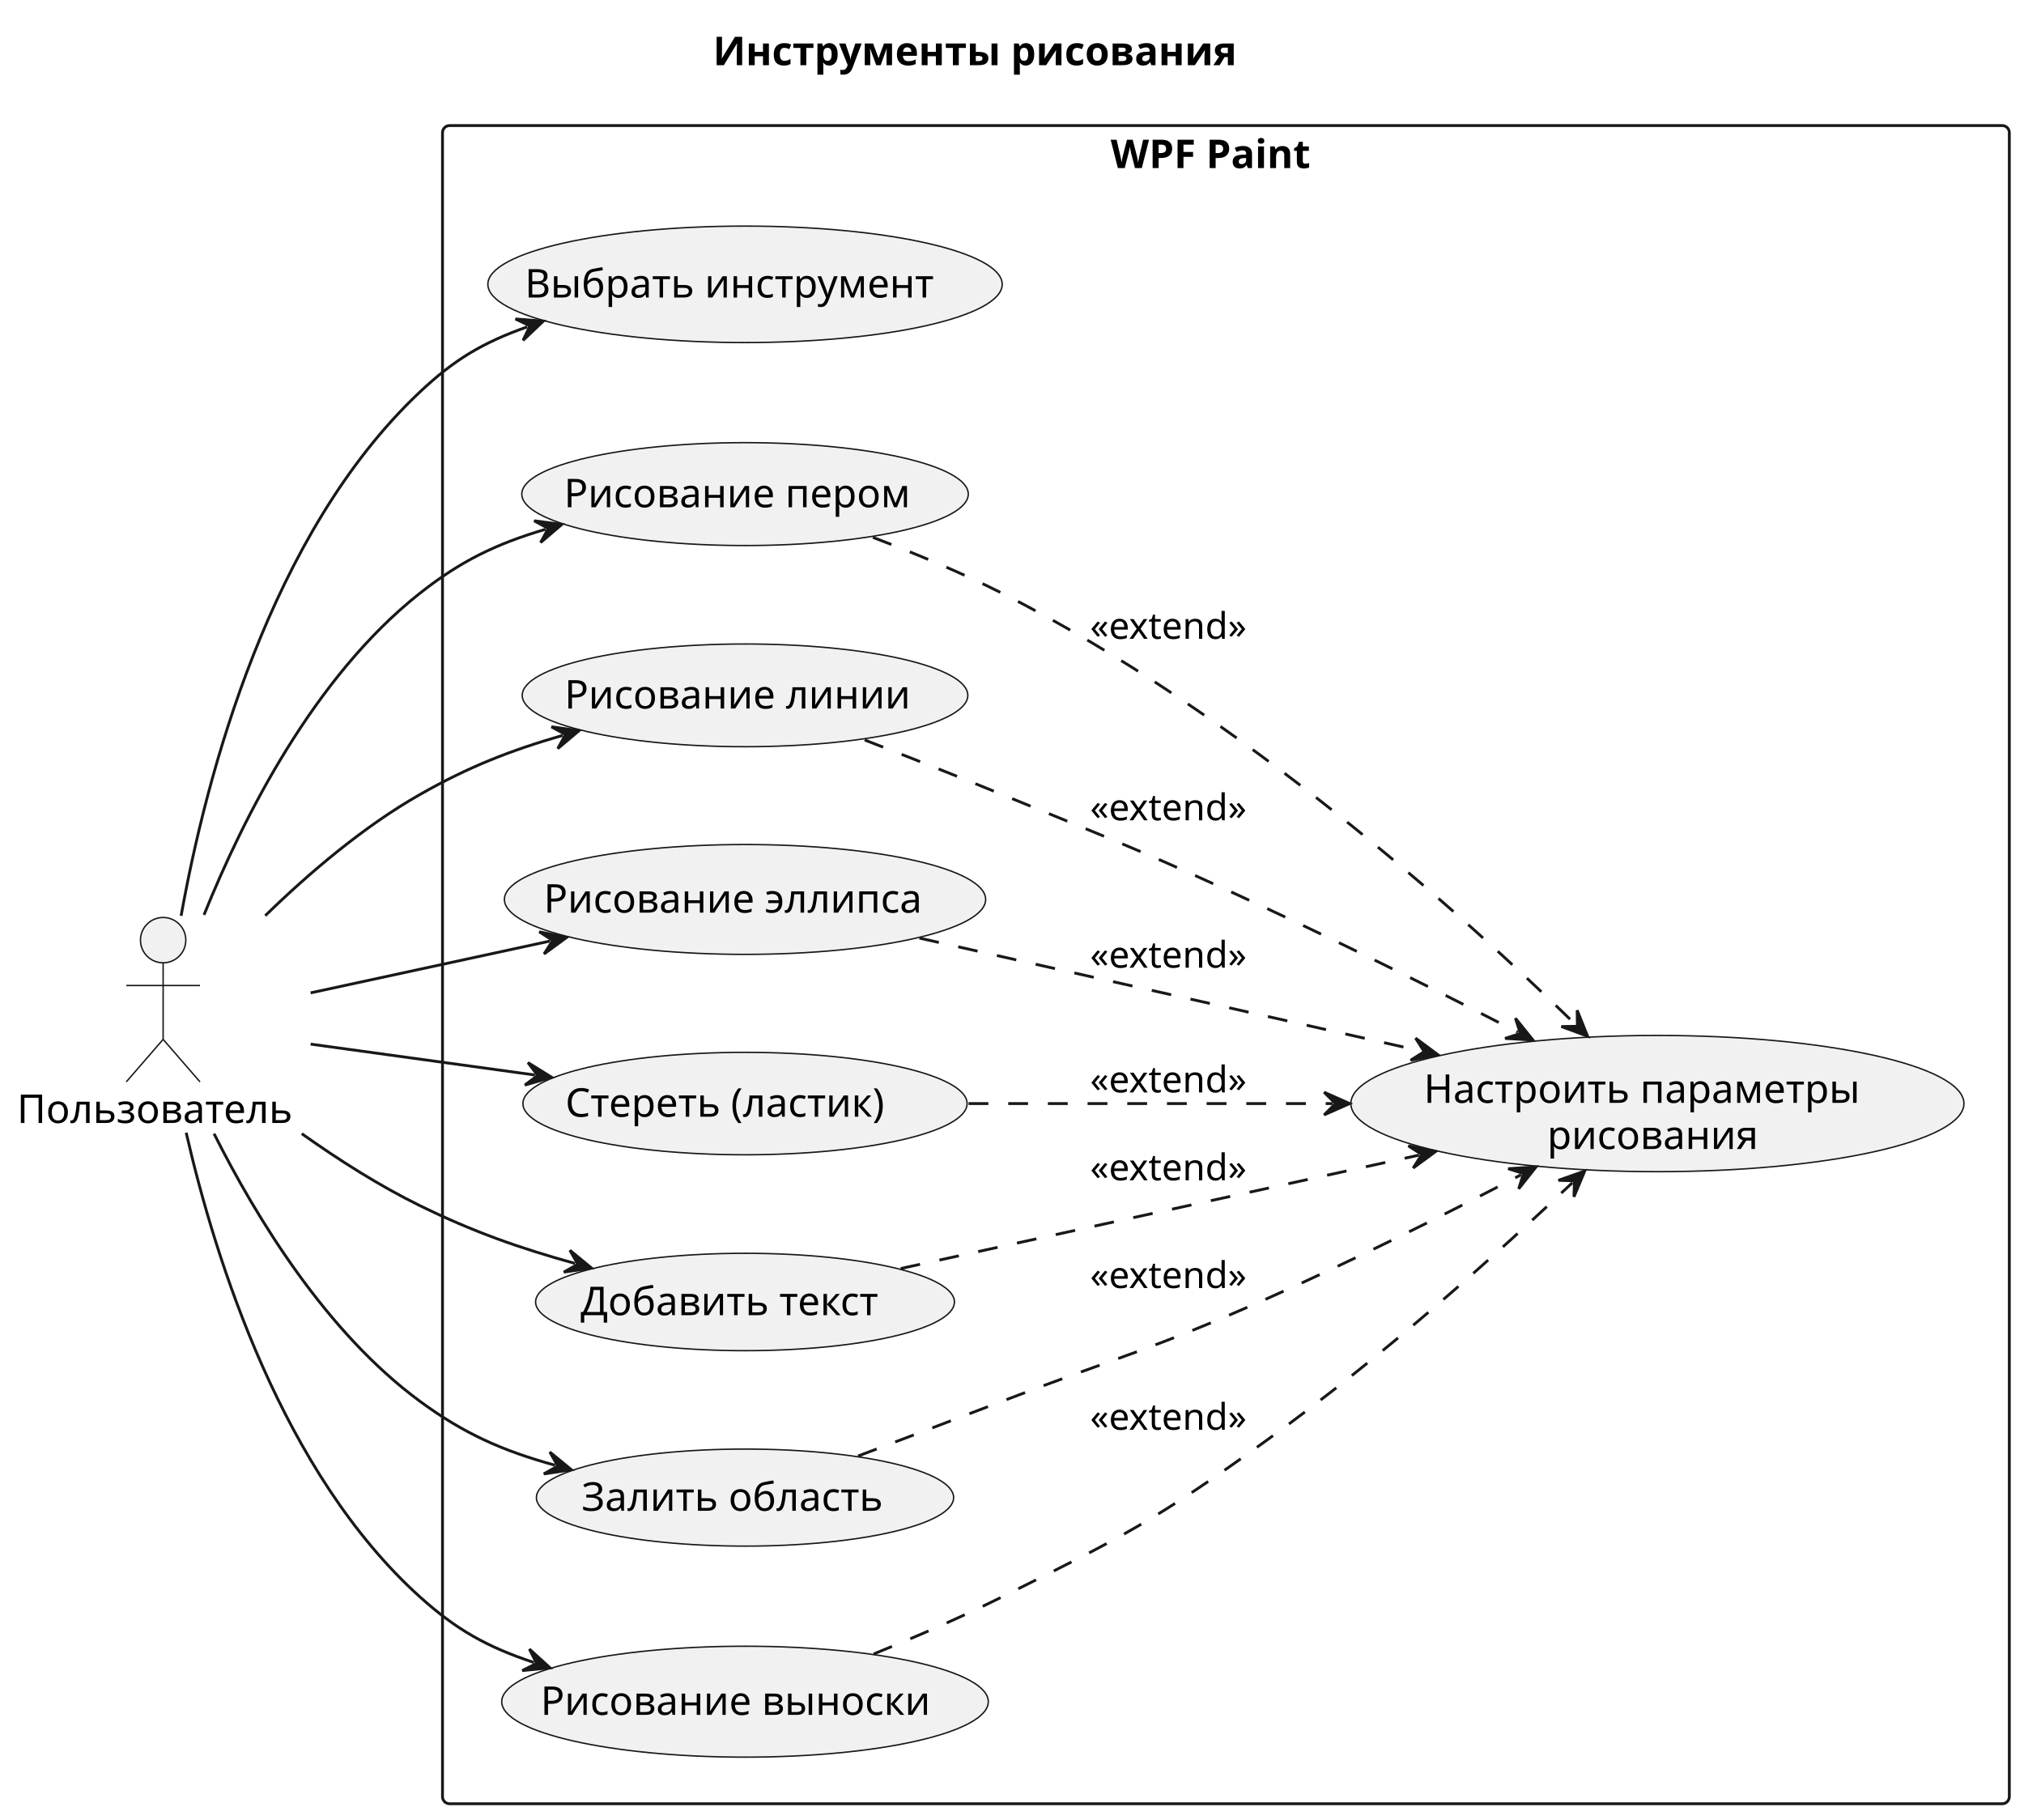
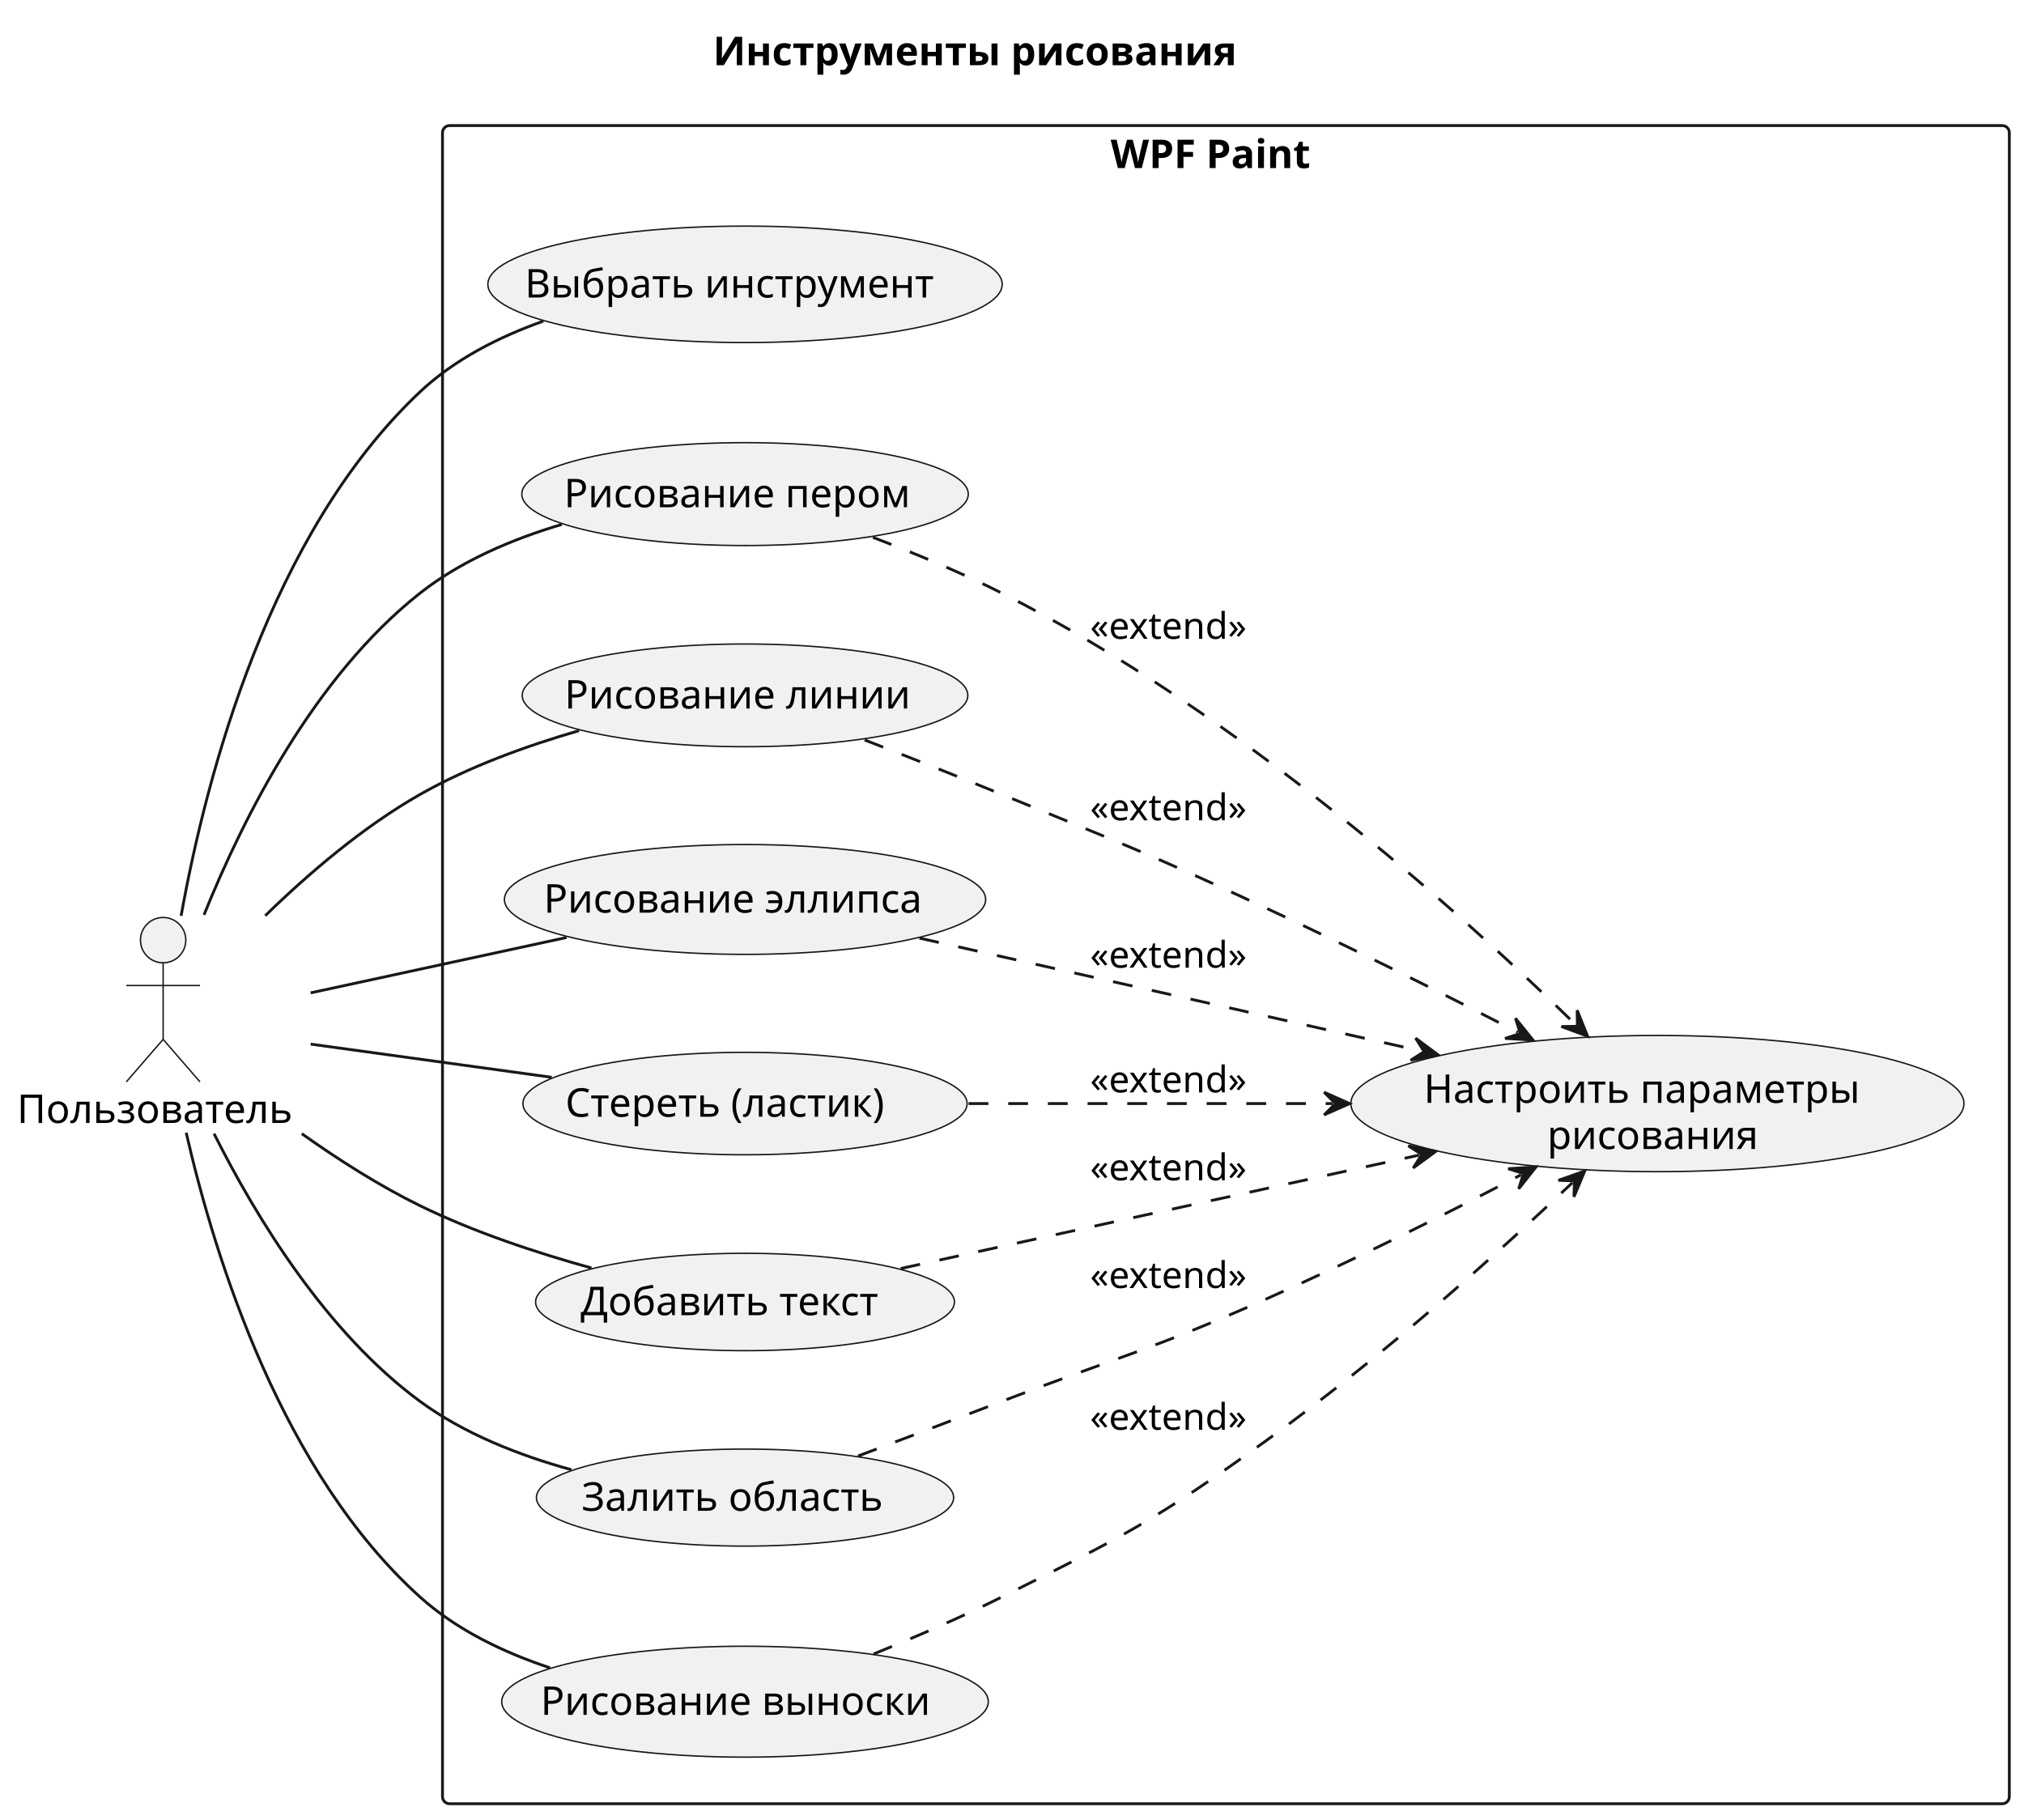
<svg xmlns="http://www.w3.org/2000/svg" contentStyleType="text/css" data-diagram-type="DESCRIPTION" height="642px" preserveAspectRatio="none" style="width:714px;height:642px;background:#FFFFFF;" version="1.1" viewBox="0 0 714 642" width="714px" zoomAndPan="magnify">
  <defs />
  <g>
    <g class="title" data-source-line="1">
      <text fill="#000000" font-family="sans-serif" font-size="14" font-weight="bold" lengthAdjust="spacing" textLength="197.736" x="251.542" y="22.995">Инструменты рисования</text>
    </g>
    <g class="cluster" data-qualified-name="WPF Paint" data-source-line="6" id="ent0003">
      <rect fill="none" height="592" rx="2.5" ry="2.5" style="stroke:#181818;stroke-width:1;" width="552.72" x="156.1" y="44.297" />
      <text fill="#000000" font-family="sans-serif" font-size="14" font-weight="bold" lengthAdjust="spacing" textLength="81.307" x="391.807" y="59.292">WPF Paint</text>
    </g>
    <g class="entity" data-qualified-name="WPF Paint.UC_SelectTool" data-source-line="7" id="ent0004">
      <ellipse cx="262.822" cy="100.301" fill="#F1F1F1" rx="90.722" ry="20.544" style="stroke:#181818;stroke-width:0.5;" />
      <text fill="#000000" font-family="sans-serif" font-size="14" lengthAdjust="spacing" textLength="155.374" x="185.135" y="104.95">Выбрать инструмент</text>
    </g>
    <g class="entity" data-qualified-name="WPF Paint.UC_Pen" data-source-line="9" id="ent0005">
      <ellipse cx="262.824" cy="174.298" fill="#F1F1F1" rx="78.754" ry="18.151" style="stroke:#181818;stroke-width:0.5;" />
      <text fill="#000000" font-family="sans-serif" font-size="14" lengthAdjust="spacing" textLength="127.73" x="198.959" y="178.946">Рисование пером</text>
    </g>
    <g class="entity" data-qualified-name="WPF Paint.UC_Line" data-source-line="10" id="ent0006">
      <ellipse cx="262.822" cy="245.295" fill="#F1F1F1" rx="78.593" ry="18.119" style="stroke:#181818;stroke-width:0.5;" />
      <text fill="#000000" font-family="sans-serif" font-size="14" lengthAdjust="spacing" textLength="127.347" x="199.149" y="249.944">Рисование линии</text>
    </g>
    <g class="entity" data-qualified-name="WPF Paint.UC_Ellipse" data-source-line="11" id="ent0007">
      <ellipse cx="262.824" cy="317.294" fill="#F1F1F1" rx="84.884" ry="19.377" style="stroke:#181818;stroke-width:0.5;" />
      <text fill="#000000" font-family="sans-serif" font-size="14" lengthAdjust="spacing" textLength="142.058" x="191.795" y="321.942">Рисование эллипса</text>
    </g>
    <g class="entity" data-qualified-name="WPF Paint.UC_Eraser" data-source-line="12" id="ent0008">
      <ellipse cx="262.815" cy="389.296" fill="#F1F1F1" rx="78.345" ry="18.069" style="stroke:#181818;stroke-width:0.5;" />
      <text fill="#000000" font-family="sans-serif" font-size="14" lengthAdjust="spacing" textLength="126.759" x="199.436" y="393.944">Стереть (ластик)</text>
    </g>
    <g class="entity" data-qualified-name="WPF Paint.UC_Text" data-source-line="13" id="ent0009">
      <ellipse cx="262.819" cy="459.293" fill="#F1F1F1" rx="73.879" ry="17.176" style="stroke:#181818;stroke-width:0.5;" />
      <text fill="#000000" font-family="sans-serif" font-size="14" lengthAdjust="spacing" textLength="115.999" x="204.82" y="463.941">Добавить текст</text>
    </g>
    <g class="entity" data-qualified-name="WPF Paint.UC_Bucket" data-source-line="14" id="ent0010">
      <ellipse cx="262.819" cy="528.295" fill="#F1F1F1" rx="73.589" ry="17.118" style="stroke:#181818;stroke-width:0.5;" />
      <text fill="#000000" font-family="sans-serif" font-size="14" lengthAdjust="spacing" textLength="115.288" x="205.175" y="532.943">Залить область</text>
    </g>
    <g class="entity" data-qualified-name="WPF Paint.UC_Callout" data-source-line="15" id="ent0011">
      <ellipse cx="262.816" cy="600.292" fill="#F1F1F1" rx="85.826" ry="19.565" style="stroke:#181818;stroke-width:0.5;" />
      <text fill="#000000" font-family="sans-serif" font-size="14" lengthAdjust="spacing" textLength="144.225" x="190.703" y="604.941">Рисование выноски</text>
    </g>
    <g class="entity" data-qualified-name="WPF Paint.UC_Settings" data-source-line="17" id="ent0012">
      <ellipse cx="584.679" cy="389.295" fill="#F1F1F1" rx="108.139" ry="24.028" style="stroke:#181818;stroke-width:0.5;" />
      <text fill="#000000" font-family="sans-serif" font-size="14" lengthAdjust="spacing" textLength="164.835" x="502.262" y="389.035">Настроить параметры</text>
      <text fill="#000000" font-family="sans-serif" font-size="14" lengthAdjust="spacing" textLength="77.752" x="545.803" y="405.332">рисования</text>
    </g>
    <g class="entity" data-qualified-name="............" data-source-line="4" id="ent0002">
      <ellipse cx="57.55" cy="331.647" fill="#F1F1F1" rx="8" ry="8" style="stroke:#181818;stroke-width:0.5;" />
      <path d="M57.55,339.647 L57.55,366.647 M44.55,347.647 L70.55,347.647 M57.55,366.647 L44.55,381.647 M57.55,366.647 L70.55,381.647" fill="none" style="stroke:#181818;stroke-width:0.5;" />
      <text fill="#000000" font-family="sans-serif" font-size="14" lengthAdjust="spacing" textLength="103.1" x="6" y="396.142">Пользователь</text>
    </g>
-     <g class="link" data-entity-1="ent0002" data-entity-2="ent0004" data-link-type="dependency" data-source-line="20" id="lnk13">
-       <path d="M63.89,323.067 C72.76,273.697 95.12,188.227 148.1,138.297 C160.22,126.877 170.215,120.892 186.005,115.292" fill="none" id="Пользователь-to-UC_SelectTool" style="stroke:#181818;stroke-width:1;" />
-       <polygon fill="#181818" points="191.66,113.287,181.841,112.525,186.948,114.958,184.515,120.065,191.66,113.287" style="stroke:#181818;stroke-width:1;" />
+     <g class="link" data-entity-1="ent0002" data-entity-2="ent0004" data-link-type="association" data-source-line="20" id="lnk13">
+       <path d="M63.89,323.067 C72.76,273.697 95.12,188.227 148.1,138.297 C160.22,126.877 175.87,118.887 191.66,113.287" fill="none" id="Пользователь-UC_SelectTool" style="stroke:#181818;stroke-width:1;" />
    </g>
-     <g class="link" data-entity-1="ent0002" data-entity-2="ent0005" data-link-type="dependency" data-source-line="21" id="lnk14">
-       <path d="M71.97,322.727 C85.87,288.237 110.84,238.717 148.1,209.297 C162.53,197.907 174.918,191.903 192.448,186.703" fill="none" id="Пользователь-to-UC_Pen" style="stroke:#181818;stroke-width:1;" />
-       <polygon fill="#181818" points="198.2,184.997,188.434,183.721,193.406,186.419,190.709,191.391,198.2,184.997" style="stroke:#181818;stroke-width:1;" />
+     <g class="link" data-entity-1="ent0002" data-entity-2="ent0005" data-link-type="association" data-source-line="21" id="lnk14">
+       <path d="M71.97,322.727 C85.87,288.237 110.84,238.717 148.1,209.297 C162.53,197.907 180.67,190.197 198.2,184.997" fill="none" id="Пользователь-UC_Pen" style="stroke:#181818;stroke-width:1;" />
    </g>
-     <g class="link" data-entity-1="ent0002" data-entity-2="ent0006" data-link-type="dependency" data-source-line="22" id="lnk15">
-       <path d="M93.57,323.017 C109.05,307.947 128.24,291.587 148.1,280.297 C165.34,270.497 179.876,264.793 198.526,259.403" fill="none" id="Пользователь-to-UC_Line" style="stroke:#181818;stroke-width:1;" />
-       <polygon fill="#181818" points="204.29,257.737,194.533,256.393,199.487,259.125,196.754,264.078,204.29,257.737" style="stroke:#181818;stroke-width:1;" />
+     <g class="link" data-entity-1="ent0002" data-entity-2="ent0006" data-link-type="association" data-source-line="22" id="lnk15">
+       <path d="M93.57,323.017 C109.05,307.947 128.24,291.587 148.1,280.297 C165.34,270.497 185.64,263.127 204.29,257.737" fill="none" id="Пользователь-UC_Line" style="stroke:#181818;stroke-width:1;" />
    </g>
-     <g class="link" data-entity-1="ent0002" data-entity-2="ent0007" data-link-type="dependency" data-source-line="23" id="lnk16">
-       <path d="M109.58,350.247 C136.98,344.317 165.106,338.225 194.016,331.975" fill="none" id="Пользователь-to-UC_Ellipse" style="stroke:#181818;stroke-width:1;" />
-       <polygon fill="#181818" points="199.88,330.707,190.238,328.699,194.993,331.763,191.928,336.518,199.88,330.707" style="stroke:#181818;stroke-width:1;" />
+     <g class="link" data-entity-1="ent0002" data-entity-2="ent0007" data-link-type="association" data-source-line="23" id="lnk16">
+       <path d="M109.58,350.247 C136.98,344.317 170.97,336.957 199.88,330.707" fill="none" id="Пользователь-UC_Ellipse" style="stroke:#181818;stroke-width:1;" />
    </g>
-     <g class="link" data-entity-1="ent0002" data-entity-2="ent0008" data-link-type="dependency" data-source-line="24" id="lnk17">
-       <path d="M109.58,368.327 C135.34,371.877 160.966,375.41 188.676,379.22" fill="none" id="Пользователь-to-UC_Eraser" style="stroke:#181818;stroke-width:1;" />
-       <polygon fill="#181818" points="194.62,380.037,186.249,374.848,189.667,379.356,185.159,382.774,194.62,380.037" style="stroke:#181818;stroke-width:1;" />
+     <g class="link" data-entity-1="ent0002" data-entity-2="ent0008" data-link-type="association" data-source-line="24" id="lnk17">
+       <path d="M109.58,368.327 C135.34,371.877 166.91,376.227 194.62,380.037" fill="none" id="Пользователь-UC_Eraser" style="stroke:#181818;stroke-width:1;" />
    </g>
-     <g class="link" data-entity-1="ent0002" data-entity-2="ent0009" data-link-type="dependency" data-source-line="25" id="lnk18">
-       <path d="M106.45,399.917 C119.44,409.137 133.86,418.317 148.1,425.297 C167.07,434.587 183.298,440.285 202.868,445.705" fill="none" id="Пользователь-to-UC_Text" style="stroke:#181818;stroke-width:1;" />
-       <polygon fill="#181818" points="208.65,447.307,201.044,441.05,203.831,445.972,198.909,448.76,208.65,447.307" style="stroke:#181818;stroke-width:1;" />
+     <g class="link" data-entity-1="ent0002" data-entity-2="ent0009" data-link-type="association" data-source-line="25" id="lnk18">
+       <path d="M106.45,399.917 C119.44,409.137 133.86,418.317 148.1,425.297 C167.07,434.587 189.08,441.887 208.65,447.307" fill="none" id="Пользователь-UC_Text" style="stroke:#181818;stroke-width:1;" />
    </g>
-     <g class="link" data-entity-1="ent0002" data-entity-2="ent0010" data-link-type="dependency" data-source-line="26" id="lnk19">
-       <path d="M75.5,399.907 C90.51,429.787 115.14,470.047 148.1,494.297 C163.7,505.777 177.396,511.813 195.796,516.883" fill="none" id="Пользователь-to-UC_Bucket" style="stroke:#181818;stroke-width:1;" />
-       <polygon fill="#181818" points="201.58,518.477,193.966,512.23,196.76,517.149,191.841,519.942,201.58,518.477" style="stroke:#181818;stroke-width:1;" />
+     <g class="link" data-entity-1="ent0002" data-entity-2="ent0010" data-link-type="association" data-source-line="26" id="lnk19">
+       <path d="M75.5,399.907 C90.51,429.787 115.14,470.047 148.1,494.297 C163.7,505.777 183.18,513.407 201.58,518.477" fill="none" id="Пользователь-UC_Bucket" style="stroke:#181818;stroke-width:1;" />
    </g>
-     <g class="link" data-entity-1="ent0002" data-entity-2="ent0011" data-link-type="dependency" data-source-line="27" id="lnk20">
-       <path d="M65.68,399.577 C76.08,444.867 99.68,519.617 148.1,563.297 C160.97,574.907 171.855,580.998 188.345,586.468" fill="none" id="Пользователь-to-UC_Callout" style="stroke:#181818;stroke-width:1;" />
-       <polygon fill="#181818" points="194.04,588.357,186.757,581.727,189.294,586.783,184.238,589.32,194.04,588.357" style="stroke:#181818;stroke-width:1;" />
+     <g class="link" data-entity-1="ent0002" data-entity-2="ent0011" data-link-type="association" data-source-line="27" id="lnk20">
+       <path d="M65.68,399.577 C76.08,444.867 99.68,519.617 148.1,563.297 C160.97,574.907 177.55,582.887 194.04,588.357" fill="none" id="Пользователь-UC_Callout" style="stroke:#181818;stroke-width:1;" />
    </g>
    <g class="link" data-entity-1="ent0005" data-entity-2="ent0012" data-link-type="dependency" data-source-line="29" id="lnk21">
      <path d="M307.92,189.557 C322.69,195.177 339.07,201.967 353.54,209.297 C437.49,251.797 516.317,323.035 555.737,361.345" fill="none" id="UC_Pen-to-UC_Settings" style="stroke:#181818;stroke-width:1;stroke-dasharray:7,7;" />
      <polygon fill="#181818" points="560.04,365.527,556.374,356.386,556.454,362.042,550.798,362.123,560.04,365.527" style="stroke:#181818;stroke-width:1;" />
      <text fill="#000000" font-family="sans-serif" font-size="13" lengthAdjust="spacing" textLength="61.185" x="384.54" y="225.364">«extend»</text>
    </g>
    <g class="link" data-entity-1="ent0006" data-entity-2="ent0012" data-link-type="dependency" data-source-line="30" id="lnk22">
      <path d="M305.03,261.037 C320.32,266.957 337.76,273.827 353.54,280.297 C395.18,297.367 405.76,301.287 446.54,320.297 C478.43,335.157 508.566,350.289 535.436,364.13" fill="none" id="UC_Line-to-UC_Settings" style="stroke:#181818;stroke-width:1;stroke-dasharray:7,7;" />
      <polygon fill="#181818" points="540.77,366.877,534.601,359.2,536.325,364.587,530.937,366.312,540.77,366.877" style="stroke:#181818;stroke-width:1;" />
      <text fill="#000000" font-family="sans-serif" font-size="13" lengthAdjust="spacing" textLength="61.185" x="384.54" y="289.364">«extend»</text>
    </g>
    <g class="link" data-entity-1="ent0007" data-entity-2="ent0012" data-link-type="dependency" data-source-line="31" id="lnk23">
      <path d="M324.36,330.927 C376.25,342.607 445.416,358.169 501.426,370.779" fill="none" id="UC_Ellipse-to-UC_Settings" style="stroke:#181818;stroke-width:1;stroke-dasharray:7,7;" />
      <polygon fill="#181818" points="507.28,372.097,499.378,366.218,502.402,370.999,497.621,374.022,507.28,372.097" style="stroke:#181818;stroke-width:1;" />
      <text fill="#000000" font-family="sans-serif" font-size="13" lengthAdjust="spacing" textLength="61.185" x="384.54" y="341.364">«extend»</text>
    </g>
    <g class="link" data-entity-1="ent0008" data-entity-2="ent0012" data-link-type="dependency" data-source-line="32" id="lnk24">
      <path d="M341.66,389.297 C382.07,389.297 426.06,389.297 470.1,389.297" fill="none" id="UC_Eraser-to-UC_Settings" style="stroke:#181818;stroke-width:1;stroke-dasharray:7,7;" />
      <polygon fill="#181818" points="476.1,389.297,467.1,385.297,471.1,389.297,467.1,393.297,476.1,389.297" style="stroke:#181818;stroke-width:1;" />
      <text fill="#000000" font-family="sans-serif" font-size="13" lengthAdjust="spacing" textLength="61.185" x="384.54" y="385.364">«extend»</text>
    </g>
    <g class="link" data-entity-1="ent0009" data-entity-2="ent0012" data-link-type="dependency" data-source-line="33" id="lnk25">
      <path d="M317.72,447.497 C369.44,436.187 442.229,420.249 500.599,407.479" fill="none" id="UC_Text-to-UC_Settings" style="stroke:#181818;stroke-width:1;stroke-dasharray:7,7;" />
      <polygon fill="#181818" points="506.46,406.197,496.813,404.213,501.575,407.265,498.523,412.028,506.46,406.197" style="stroke:#181818;stroke-width:1;" />
      <text fill="#000000" font-family="sans-serif" font-size="13" lengthAdjust="spacing" textLength="61.185" x="384.54" y="416.364">«extend»</text>
    </g>
    <g class="link" data-entity-1="ent0010" data-entity-2="ent0012" data-link-type="dependency" data-source-line="34" id="lnk26">
      <path d="M302.71,513.627 C318.49,507.657 336.9,500.677 353.54,494.297 C394.93,478.447 406.03,476.277 446.54,458.297 C479.07,443.857 509.642,428.495 536.552,414.435" fill="none" id="UC_Bucket-to-UC_Settings" style="stroke:#181818;stroke-width:1;stroke-dasharray:7,7;" />
      <polygon fill="#181818" points="541.87,411.657,532.041,412.279,537.438,413.972,535.745,419.37,541.87,411.657" style="stroke:#181818;stroke-width:1;" />
      <text fill="#000000" font-family="sans-serif" font-size="13" lengthAdjust="spacing" textLength="61.185" x="384.54" y="454.364">«extend»</text>
    </g>
    <g class="link" data-entity-1="ent0011" data-entity-2="ent0012" data-link-type="dependency" data-source-line="35" id="lnk27">
      <path d="M308.19,583.467 C322.83,577.527 339.07,570.517 353.54,563.297 C396.52,541.867 407.58,536.367 446.54,508.297 C488.23,478.257 528.067,442.346 554.677,417.226" fill="none" id="UC_Callout-to-UC_Settings" style="stroke:#181818;stroke-width:1;stroke-dasharray:7,7;" />
      <polygon fill="#181818" points="559.04,413.107,549.75,416.376,555.404,416.539,555.241,422.194,559.04,413.107" style="stroke:#181818;stroke-width:1;" />
      <text fill="#000000" font-family="sans-serif" font-size="13" lengthAdjust="spacing" textLength="61.185" x="384.54" y="504.364">«extend»</text>
    </g>
  </g>
</svg>
